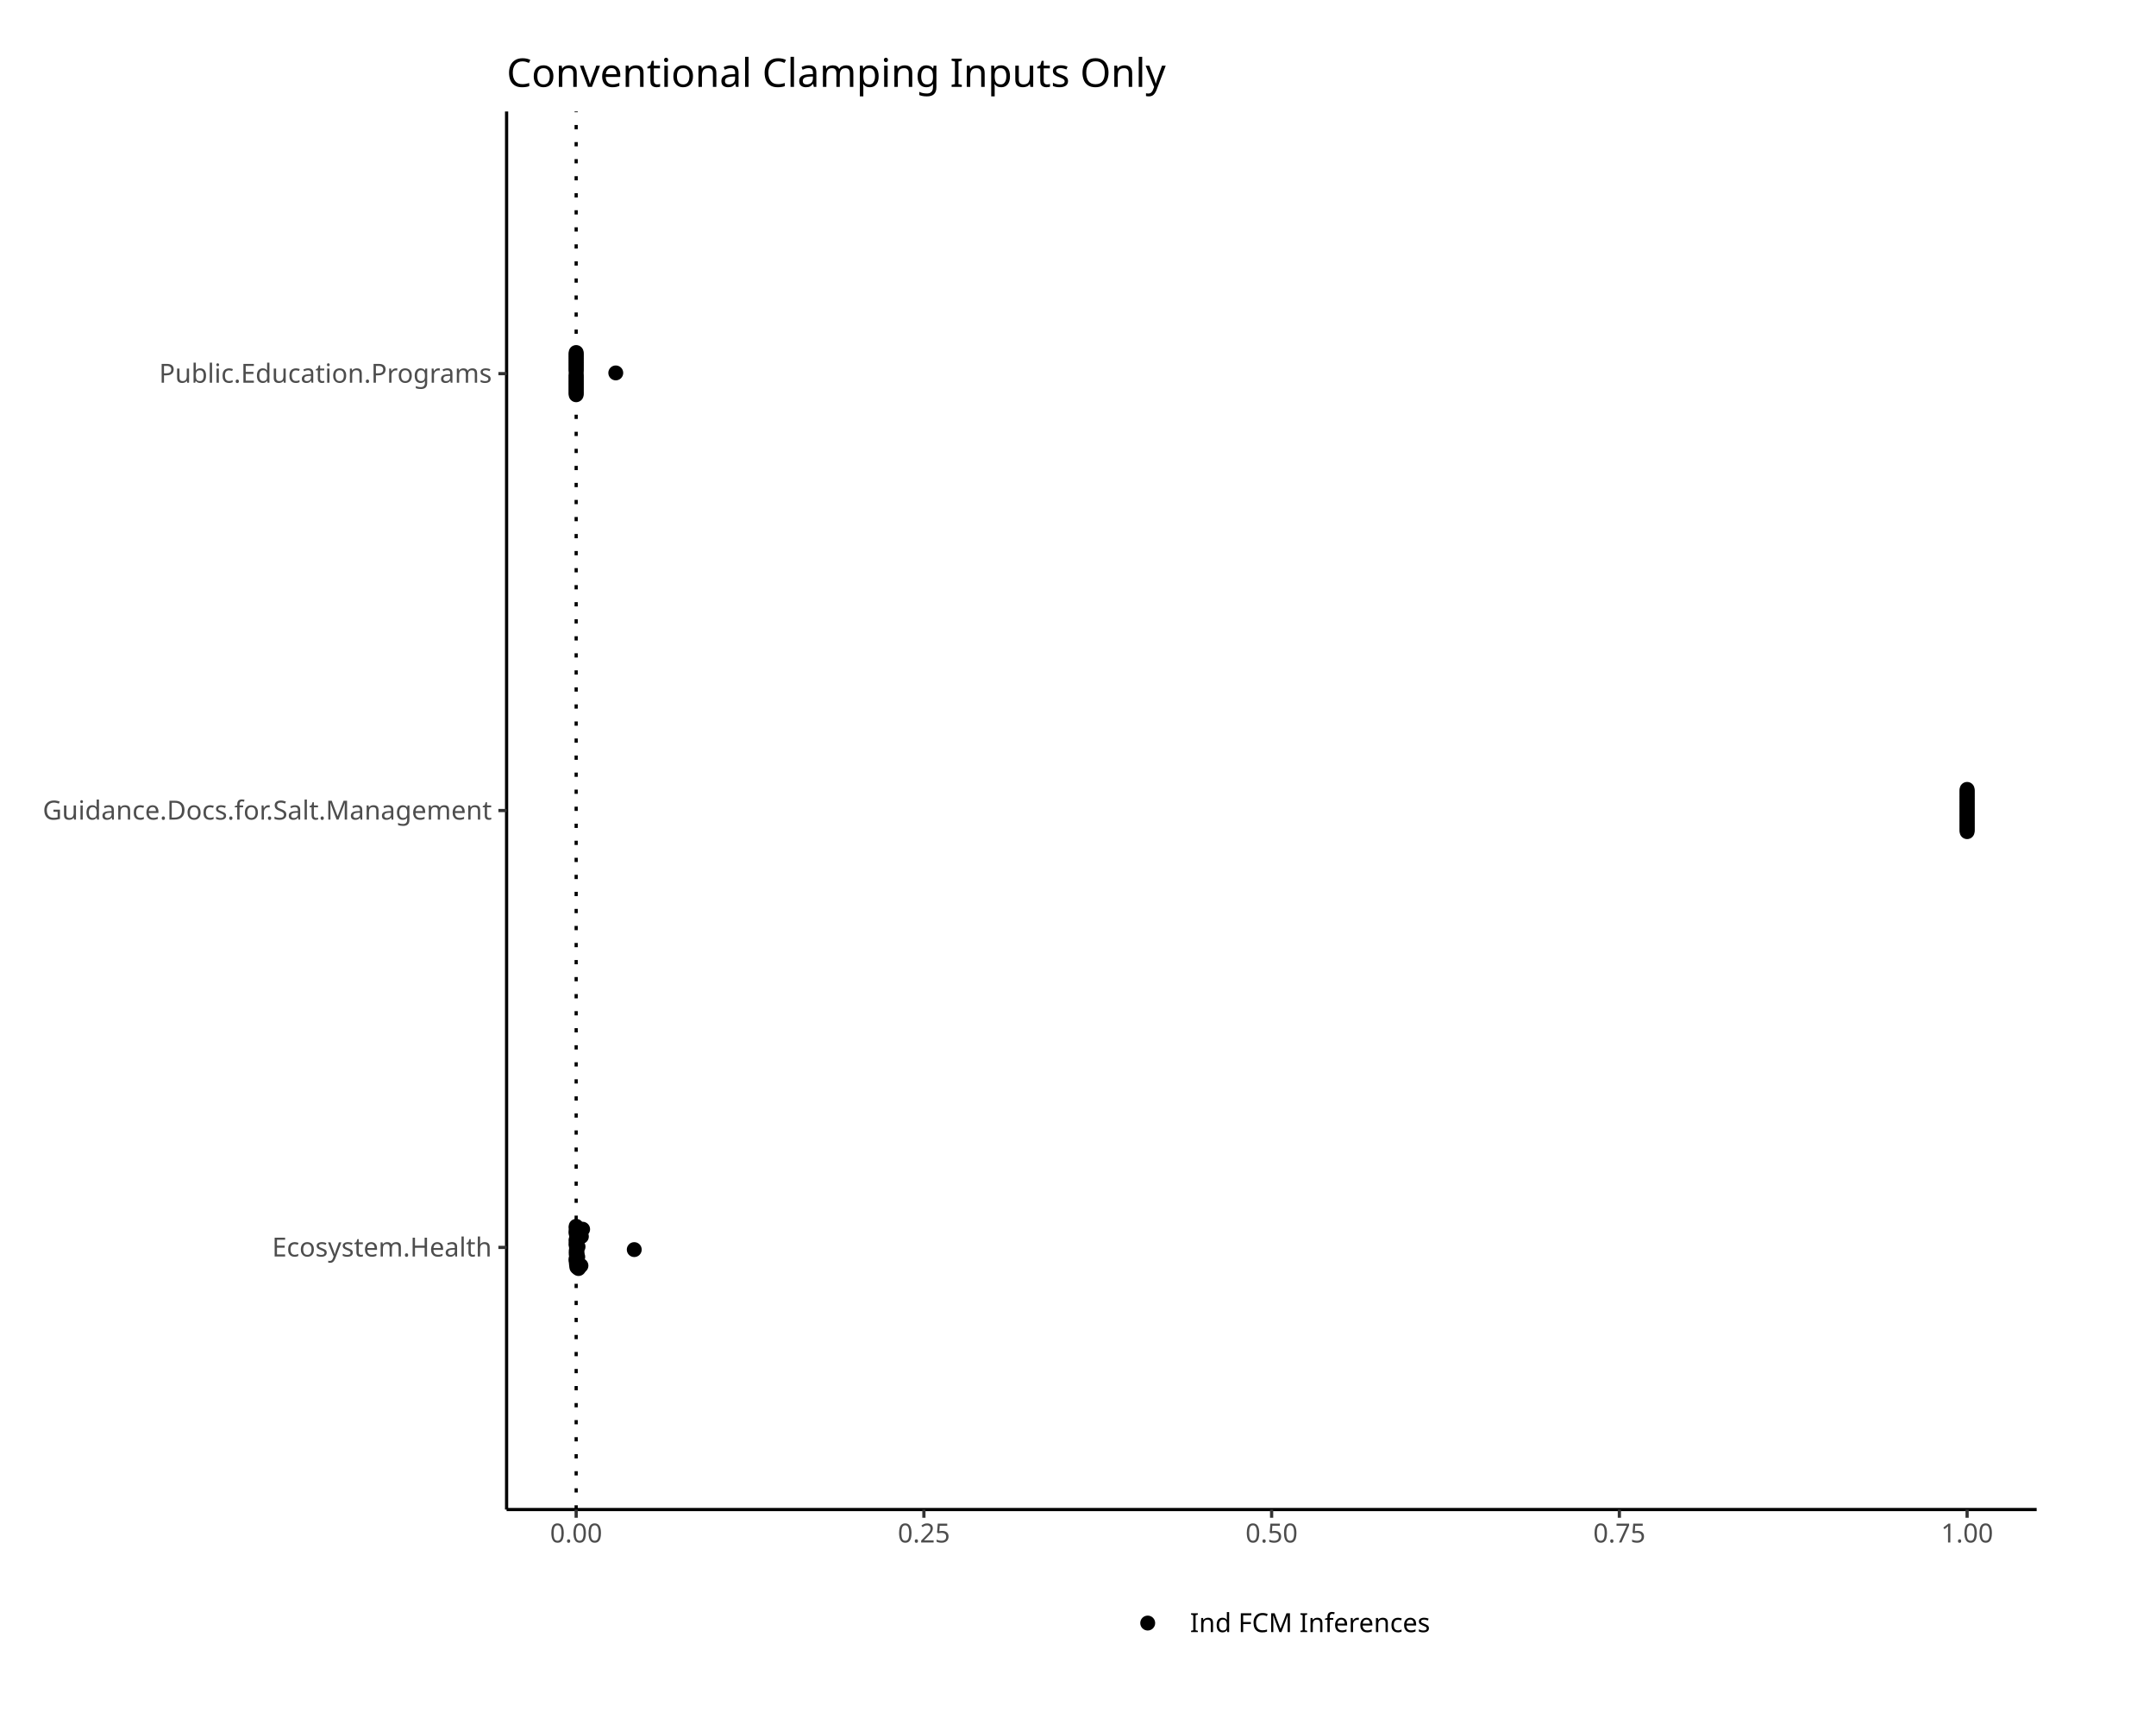
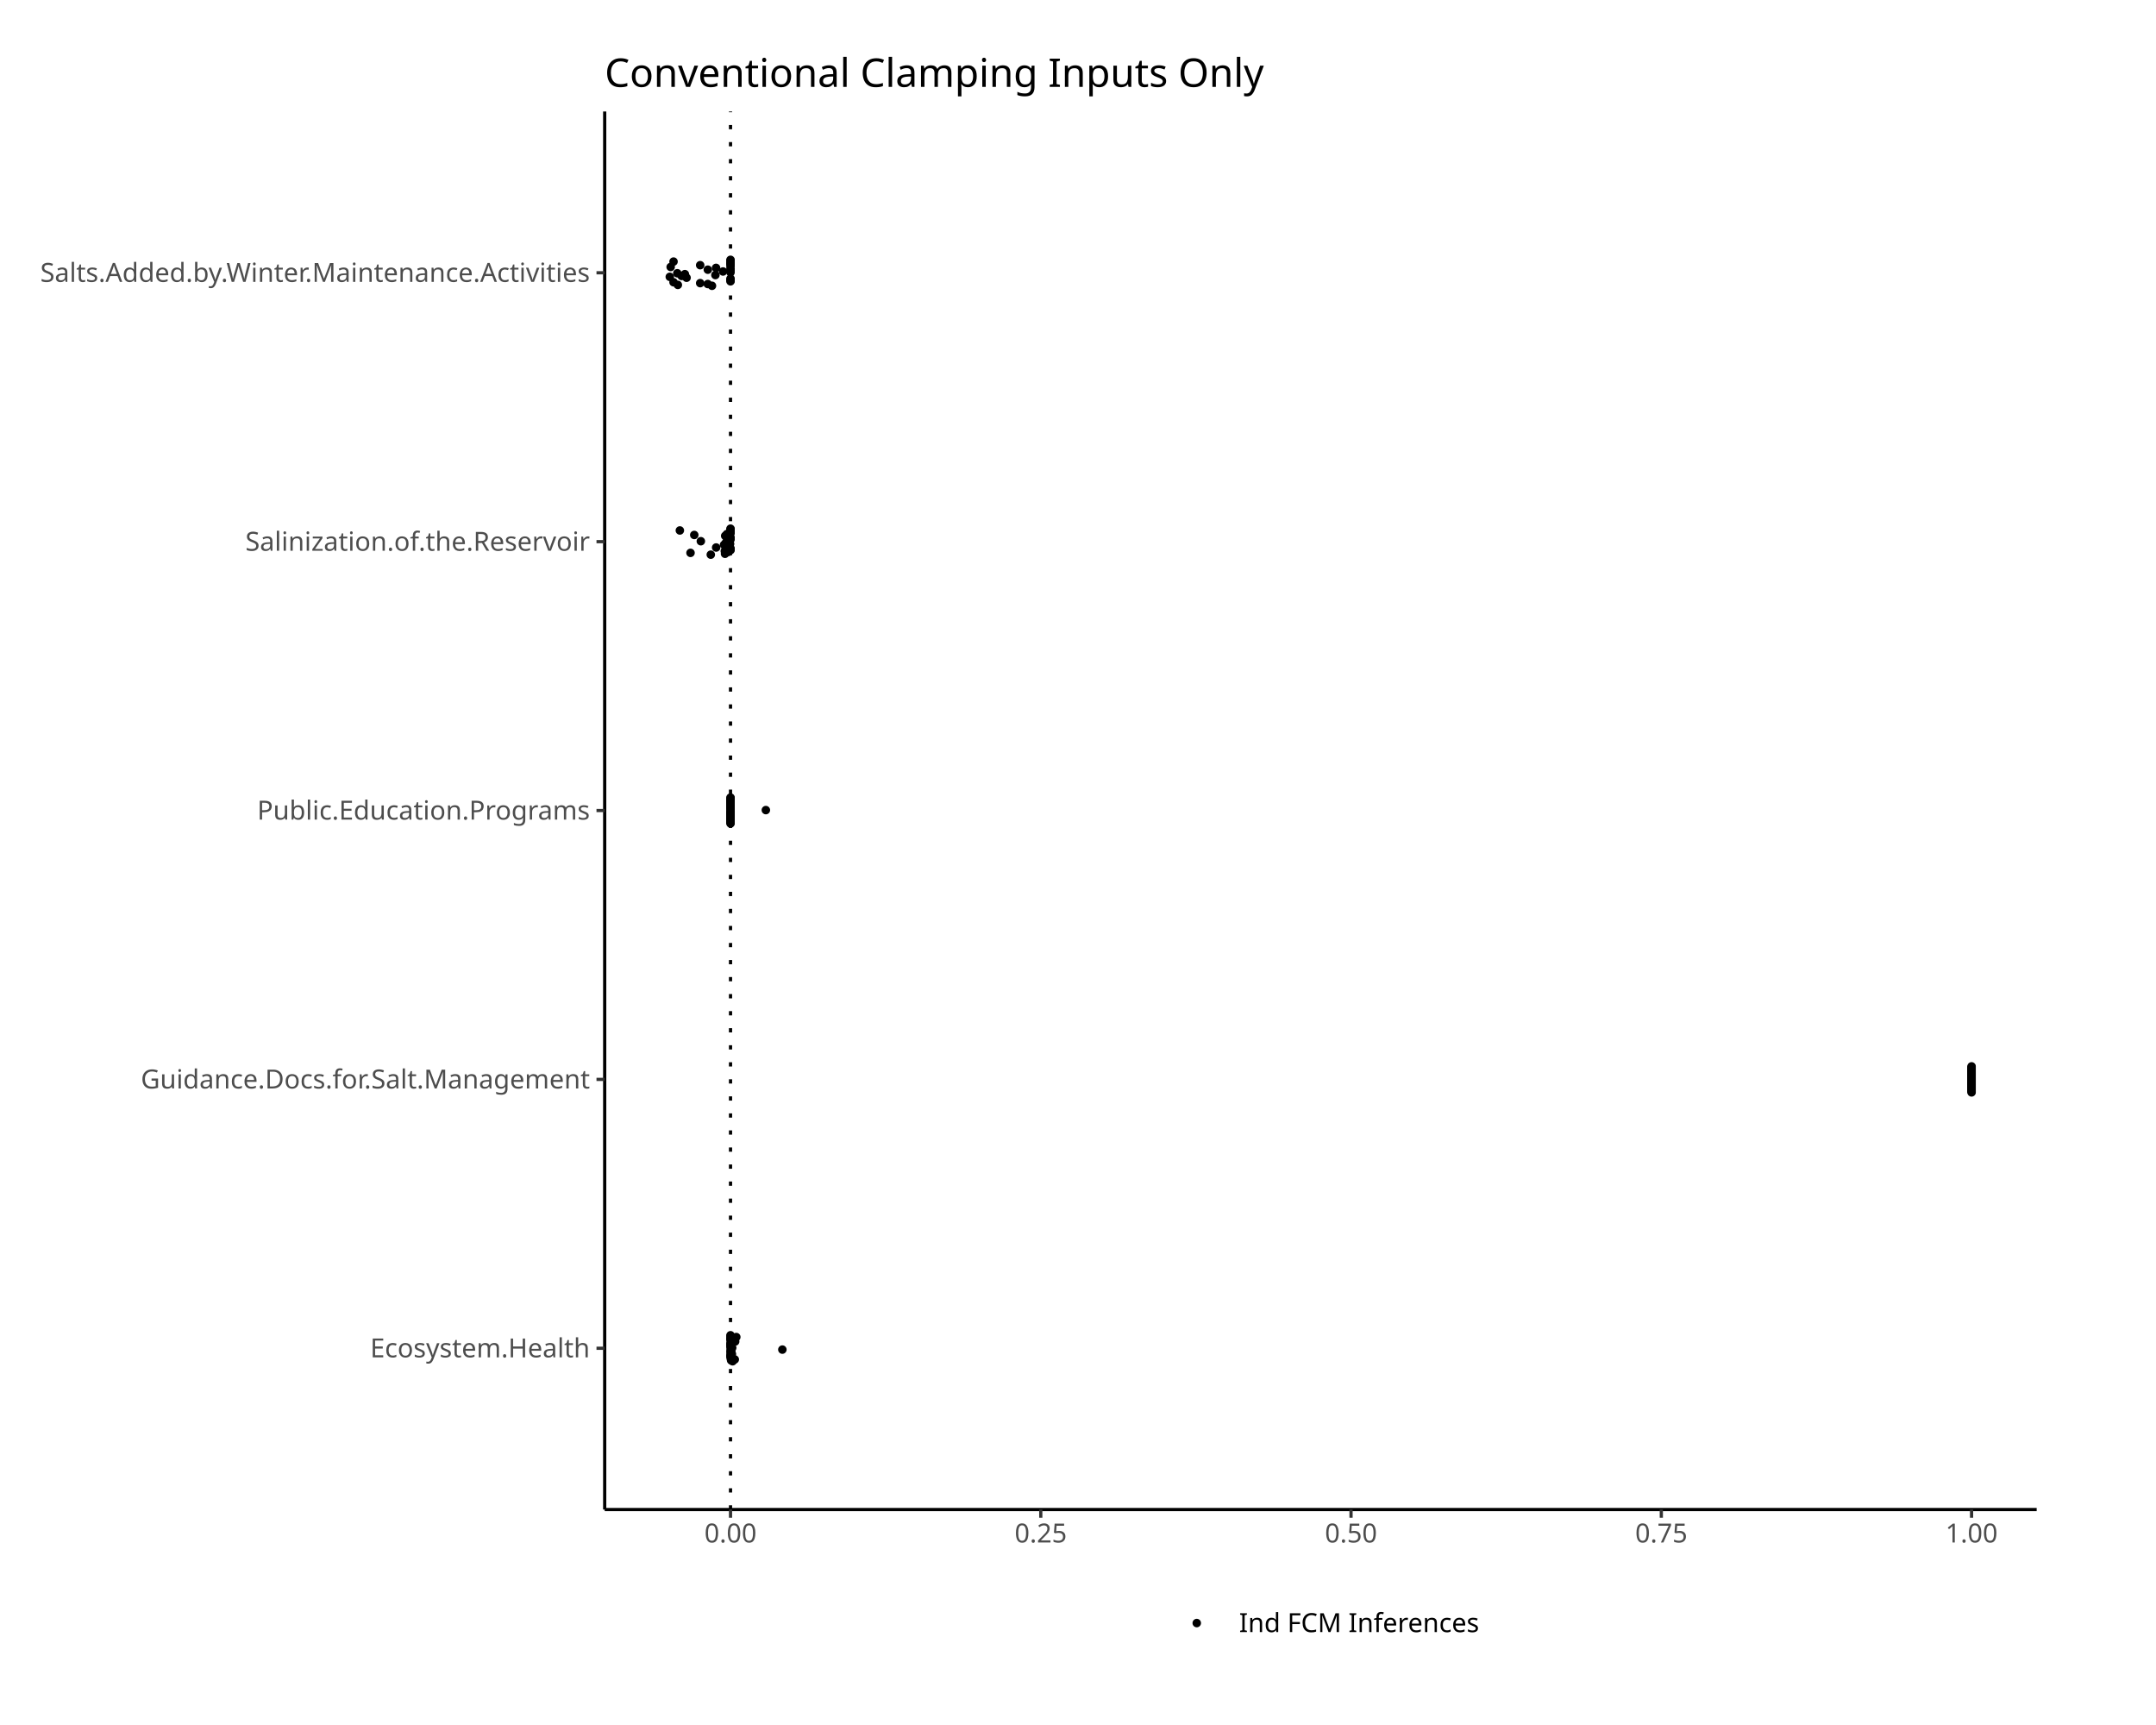
<svg xmlns="http://www.w3.org/2000/svg" class="svglite" data-engine-version="2.0" width="720.00pt" height="576.00pt" viewBox="0 0 720.00 576.00">
  <defs>
    <style type="text/css">
    .svglite line, .svglite polyline, .svglite polygon, .svglite path, .svglite rect, .svglite circle {
      fill: none;
      stroke: #000000;
      stroke-linecap: round;
      stroke-linejoin: round;
      stroke-miterlimit: 10.00;
    }
  </style>
  </defs>
  <rect width="100%" height="100%" style="stroke: none; fill: #FFFFFF;" />
  <defs>
    <clipPath id="cpMC4wMHw3MjAuMDB8MC4wMHw1NzYuMDA=">
      <rect x="0.00" y="0.00" width="720.00" height="576.00" />
    </clipPath>
  </defs>
  <g clip-path="url(#cpMC4wMHw3MjAuMDB8MC4wMHw1NzYuMDA=)">
-     <rect x="-0" y="0.00" width="720.00" height="576.00" style="stroke-width: 1.07; stroke: #FFFFFF; fill: #FFFFFF;" />
+     <rect x="0.00" y="0.00" width="720.00" height="576.00" style="stroke-width: 1.07; stroke: #FFFFFF; fill: #FFFFFF;" />
  </g>
  <defs>
-     <clipPath id="cpMTY5LjE4fDY4MC4xNXwzNy4yM3w1MDQuMDY=">
-       <rect x="169.18" y="37.23" width="510.97" height="466.83" />
+     <clipPath id="cpMjAxLjk0fDY4MC4xNXwzNy4yM3w1MDQuMDY=">
+       <rect x="201.94" y="37.23" width="478.21" height="466.83" />
    </clipPath>
  </defs>
-   <g clip-path="url(#cpMTY5LjE4fDY4MC4xNXwzNy4yM3w1MDQuMDY=)">
-     <rect x="169.18" y="37.23" width="510.97" height="466.83" style="stroke-width: 1.07; stroke: none; fill: #FFFFFF;" />
-     <line x1="192.41" y1="504.06" x2="192.41" y2="37.23" style="stroke-width: 1.07; stroke-dasharray: 1.42,4.27; stroke-linecap: butt;" />
-     <circle cx="193.20" cy="423.58" r="2.49" style="stroke-width: 0.71; stroke: none; fill: #000000;" />
-     <circle cx="192.64" cy="423.10" r="2.49" style="stroke-width: 0.71; stroke: none; fill: #000000;" />
-     <circle cx="194.01" cy="422.61" r="2.49" style="stroke-width: 0.71; stroke: none; fill: #000000;" />
-     <circle cx="192.50" cy="422.12" r="2.49" style="stroke-width: 0.71; stroke: none; fill: #000000;" />
-     <circle cx="192.63" cy="421.64" r="2.49" style="stroke-width: 0.71; stroke: none; fill: #000000;" />
-     <circle cx="192.41" cy="421.15" r="2.49" style="stroke-width: 0.71; stroke: none; fill: #000000;" />
-     <circle cx="192.41" cy="420.66" r="2.49" style="stroke-width: 0.71; stroke: none; fill: #000000;" />
-     <circle cx="192.41" cy="420.18" r="2.49" style="stroke-width: 0.71; stroke: none; fill: #000000;" />
-     <circle cx="192.94" cy="419.69" r="2.49" style="stroke-width: 0.71; stroke: none; fill: #000000;" />
-     <circle cx="192.60" cy="419.21" r="2.49" style="stroke-width: 0.71; stroke: none; fill: #000000;" />
-     <circle cx="192.42" cy="418.72" r="2.49" style="stroke-width: 0.71; stroke: none; fill: #000000;" />
-     <circle cx="192.70" cy="418.23" r="2.49" style="stroke-width: 0.71; stroke: none; fill: #000000;" />
-     <circle cx="192.42" cy="417.75" r="2.49" style="stroke-width: 0.71; stroke: none; fill: #000000;" />
-     <circle cx="211.81" cy="417.26" r="2.49" style="stroke-width: 0.71; stroke: none; fill: #000000;" />
-     <circle cx="192.52" cy="416.77" r="2.49" style="stroke-width: 0.71; stroke: none; fill: #000000;" />
-     <circle cx="193.04" cy="416.29" r="2.49" style="stroke-width: 0.71; stroke: none; fill: #000000;" />
-     <circle cx="192.41" cy="415.80" r="2.49" style="stroke-width: 0.71; stroke: none; fill: #000000;" />
-     <circle cx="192.41" cy="415.32" r="2.49" style="stroke-width: 0.71; stroke: none; fill: #000000;" />
-     <circle cx="192.50" cy="414.83" r="2.49" style="stroke-width: 0.71; stroke: none; fill: #000000;" />
-     <circle cx="192.41" cy="414.34" r="2.49" style="stroke-width: 0.71; stroke: none; fill: #000000;" />
-     <circle cx="192.42" cy="413.86" r="2.49" style="stroke-width: 0.71; stroke: none; fill: #000000;" />
-     <circle cx="192.55" cy="413.37" r="2.49" style="stroke-width: 0.71; stroke: none; fill: #000000;" />
-     <circle cx="194.15" cy="412.88" r="2.49" style="stroke-width: 0.71; stroke: none; fill: #000000;" />
-     <circle cx="192.58" cy="412.40" r="2.49" style="stroke-width: 0.71; stroke: none; fill: #000000;" />
-     <circle cx="192.41" cy="411.91" r="2.49" style="stroke-width: 0.71; stroke: none; fill: #000000;" />
-     <circle cx="192.41" cy="411.43" r="2.49" style="stroke-width: 0.71; stroke: none; fill: #000000;" />
-     <circle cx="192.41" cy="410.94" r="2.49" style="stroke-width: 0.71; stroke: none; fill: #000000;" />
-     <circle cx="194.57" cy="410.45" r="2.49" style="stroke-width: 0.71; stroke: none; fill: #000000;" />
-     <circle cx="192.41" cy="409.97" r="2.49" style="stroke-width: 0.71; stroke: none; fill: #000000;" />
-     <circle cx="192.41" cy="409.48" r="2.49" style="stroke-width: 0.71; stroke: none; fill: #000000;" />
-     <circle cx="656.92" cy="277.70" r="2.49" style="stroke-width: 0.71; stroke: none; fill: #000000;" />
-     <circle cx="656.92" cy="277.21" r="2.49" style="stroke-width: 0.71; stroke: none; fill: #000000;" />
-     <circle cx="656.92" cy="276.72" r="2.49" style="stroke-width: 0.71; stroke: none; fill: #000000;" />
-     <circle cx="656.92" cy="276.24" r="2.49" style="stroke-width: 0.71; stroke: none; fill: #000000;" />
-     <circle cx="656.92" cy="275.75" r="2.49" style="stroke-width: 0.71; stroke: none; fill: #000000;" />
-     <circle cx="656.92" cy="275.27" r="2.49" style="stroke-width: 0.71; stroke: none; fill: #000000;" />
-     <circle cx="656.92" cy="274.78" r="2.49" style="stroke-width: 0.71; stroke: none; fill: #000000;" />
-     <circle cx="656.92" cy="274.29" r="2.49" style="stroke-width: 0.71; stroke: none; fill: #000000;" />
-     <circle cx="656.92" cy="273.81" r="2.49" style="stroke-width: 0.71; stroke: none; fill: #000000;" />
-     <circle cx="656.92" cy="273.32" r="2.49" style="stroke-width: 0.71; stroke: none; fill: #000000;" />
-     <circle cx="656.92" cy="272.83" r="2.49" style="stroke-width: 0.71; stroke: none; fill: #000000;" />
-     <circle cx="656.92" cy="272.35" r="2.49" style="stroke-width: 0.71; stroke: none; fill: #000000;" />
-     <circle cx="656.92" cy="271.86" r="2.49" style="stroke-width: 0.71; stroke: none; fill: #000000;" />
-     <circle cx="656.92" cy="271.38" r="2.49" style="stroke-width: 0.71; stroke: none; fill: #000000;" />
-     <circle cx="656.92" cy="270.89" r="2.49" style="stroke-width: 0.71; stroke: none; fill: #000000;" />
-     <circle cx="656.92" cy="270.40" r="2.49" style="stroke-width: 0.71; stroke: none; fill: #000000;" />
-     <circle cx="656.92" cy="269.92" r="2.49" style="stroke-width: 0.71; stroke: none; fill: #000000;" />
-     <circle cx="656.92" cy="269.43" r="2.49" style="stroke-width: 0.71; stroke: none; fill: #000000;" />
-     <circle cx="656.92" cy="268.94" r="2.49" style="stroke-width: 0.71; stroke: none; fill: #000000;" />
-     <circle cx="656.92" cy="268.46" r="2.49" style="stroke-width: 0.71; stroke: none; fill: #000000;" />
-     <circle cx="656.92" cy="267.97" r="2.49" style="stroke-width: 0.71; stroke: none; fill: #000000;" />
-     <circle cx="656.92" cy="267.48" r="2.49" style="stroke-width: 0.71; stroke: none; fill: #000000;" />
-     <circle cx="656.92" cy="267.00" r="2.49" style="stroke-width: 0.71; stroke: none; fill: #000000;" />
-     <circle cx="656.92" cy="266.51" r="2.49" style="stroke-width: 0.71; stroke: none; fill: #000000;" />
-     <circle cx="656.92" cy="266.03" r="2.49" style="stroke-width: 0.71; stroke: none; fill: #000000;" />
-     <circle cx="656.92" cy="265.54" r="2.49" style="stroke-width: 0.71; stroke: none; fill: #000000;" />
-     <circle cx="656.92" cy="265.05" r="2.49" style="stroke-width: 0.71; stroke: none; fill: #000000;" />
-     <circle cx="656.92" cy="264.57" r="2.49" style="stroke-width: 0.71; stroke: none; fill: #000000;" />
-     <circle cx="656.92" cy="264.08" r="2.49" style="stroke-width: 0.71; stroke: none; fill: #000000;" />
-     <circle cx="656.92" cy="263.59" r="2.49" style="stroke-width: 0.71; stroke: none; fill: #000000;" />
-     <circle cx="192.41" cy="131.81" r="2.49" style="stroke-width: 0.71; stroke: none; fill: #000000;" />
-     <circle cx="192.41" cy="131.33" r="2.49" style="stroke-width: 0.71; stroke: none; fill: #000000;" />
-     <circle cx="192.41" cy="130.84" r="2.49" style="stroke-width: 0.71; stroke: none; fill: #000000;" />
-     <circle cx="192.41" cy="130.35" r="2.49" style="stroke-width: 0.71; stroke: none; fill: #000000;" />
-     <circle cx="192.41" cy="129.87" r="2.49" style="stroke-width: 0.71; stroke: none; fill: #000000;" />
-     <circle cx="192.41" cy="129.38" r="2.49" style="stroke-width: 0.71; stroke: none; fill: #000000;" />
-     <circle cx="192.41" cy="128.89" r="2.49" style="stroke-width: 0.71; stroke: none; fill: #000000;" />
-     <circle cx="192.41" cy="128.41" r="2.49" style="stroke-width: 0.71; stroke: none; fill: #000000;" />
-     <circle cx="192.41" cy="127.92" r="2.49" style="stroke-width: 0.71; stroke: none; fill: #000000;" />
-     <circle cx="192.41" cy="127.44" r="2.49" style="stroke-width: 0.71; stroke: none; fill: #000000;" />
-     <circle cx="192.41" cy="126.95" r="2.49" style="stroke-width: 0.71; stroke: none; fill: #000000;" />
-     <circle cx="192.41" cy="126.46" r="2.49" style="stroke-width: 0.71; stroke: none; fill: #000000;" />
-     <circle cx="192.41" cy="125.98" r="2.49" style="stroke-width: 0.71; stroke: none; fill: #000000;" />
-     <circle cx="192.41" cy="125.49" r="2.49" style="stroke-width: 0.71; stroke: none; fill: #000000;" />
-     <circle cx="192.41" cy="125.00" r="2.49" style="stroke-width: 0.71; stroke: none; fill: #000000;" />
-     <circle cx="205.64" cy="124.52" r="2.49" style="stroke-width: 0.71; stroke: none; fill: #000000;" />
-     <circle cx="192.41" cy="124.03" r="2.49" style="stroke-width: 0.71; stroke: none; fill: #000000;" />
-     <circle cx="192.41" cy="123.54" r="2.49" style="stroke-width: 0.71; stroke: none; fill: #000000;" />
-     <circle cx="192.41" cy="123.06" r="2.49" style="stroke-width: 0.71; stroke: none; fill: #000000;" />
-     <circle cx="192.41" cy="122.57" r="2.49" style="stroke-width: 0.71; stroke: none; fill: #000000;" />
-     <circle cx="192.41" cy="122.09" r="2.49" style="stroke-width: 0.71; stroke: none; fill: #000000;" />
-     <circle cx="192.41" cy="121.60" r="2.49" style="stroke-width: 0.71; stroke: none; fill: #000000;" />
-     <circle cx="192.41" cy="121.11" r="2.49" style="stroke-width: 0.71; stroke: none; fill: #000000;" />
-     <circle cx="192.41" cy="120.63" r="2.49" style="stroke-width: 0.71; stroke: none; fill: #000000;" />
-     <circle cx="192.41" cy="120.14" r="2.49" style="stroke-width: 0.71; stroke: none; fill: #000000;" />
-     <circle cx="192.41" cy="119.65" r="2.49" style="stroke-width: 0.71; stroke: none; fill: #000000;" />
-     <circle cx="192.41" cy="119.17" r="2.49" style="stroke-width: 0.71; stroke: none; fill: #000000;" />
-     <circle cx="192.41" cy="118.68" r="2.49" style="stroke-width: 0.71; stroke: none; fill: #000000;" />
-     <circle cx="192.41" cy="118.20" r="2.49" style="stroke-width: 0.71; stroke: none; fill: #000000;" />
-     <circle cx="192.41" cy="117.71" r="2.49" style="stroke-width: 0.71; stroke: none; fill: #000000;" />
+   <g clip-path="url(#cpMjAxLjk0fDY4MC4xNXwzNy4yM3w1MDQuMDY=)">
+     <rect x="201.94" y="37.23" width="478.21" height="466.83" style="stroke-width: 1.07; stroke: none; fill: #FFFFFF;" />
+     <line x1="243.96" y1="504.06" x2="243.96" y2="37.23" style="stroke-width: 1.07; stroke-dasharray: 1.42,4.27; stroke-linecap: butt;" />
+     <circle cx="244.66" cy="454.54" r="1.42" style="stroke-width: 0.71; stroke: none; fill: #000000;" />
+     <circle cx="244.16" cy="454.24" r="1.42" style="stroke-width: 0.71; stroke: none; fill: #000000;" />
+     <circle cx="245.38" cy="453.94" r="1.42" style="stroke-width: 0.71; stroke: none; fill: #000000;" />
+     <circle cx="244.04" cy="453.64" r="1.42" style="stroke-width: 0.71; stroke: none; fill: #000000;" />
+     <circle cx="244.16" cy="453.34" r="1.42" style="stroke-width: 0.71; stroke: none; fill: #000000;" />
+     <circle cx="243.96" cy="453.04" r="1.42" style="stroke-width: 0.71; stroke: none; fill: #000000;" />
+     <circle cx="243.96" cy="452.74" r="1.42" style="stroke-width: 0.71; stroke: none; fill: #000000;" />
+     <circle cx="243.96" cy="452.44" r="1.42" style="stroke-width: 0.71; stroke: none; fill: #000000;" />
+     <circle cx="244.43" cy="452.14" r="1.42" style="stroke-width: 0.71; stroke: none; fill: #000000;" />
+     <circle cx="244.13" cy="451.84" r="1.42" style="stroke-width: 0.71; stroke: none; fill: #000000;" />
+     <circle cx="243.96" cy="451.54" r="1.42" style="stroke-width: 0.71; stroke: none; fill: #000000;" />
+     <circle cx="244.22" cy="451.24" r="1.42" style="stroke-width: 0.71; stroke: none; fill: #000000;" />
+     <circle cx="243.97" cy="450.95" r="1.42" style="stroke-width: 0.71; stroke: none; fill: #000000;" />
+     <circle cx="261.27" cy="450.65" r="1.42" style="stroke-width: 0.71; stroke: none; fill: #000000;" />
+     <circle cx="244.06" cy="450.35" r="1.42" style="stroke-width: 0.71; stroke: none; fill: #000000;" />
+     <circle cx="244.52" cy="450.05" r="1.42" style="stroke-width: 0.71; stroke: none; fill: #000000;" />
+     <circle cx="243.96" cy="449.75" r="1.42" style="stroke-width: 0.71; stroke: none; fill: #000000;" />
+     <circle cx="243.96" cy="449.45" r="1.42" style="stroke-width: 0.71; stroke: none; fill: #000000;" />
+     <circle cx="244.04" cy="449.15" r="1.42" style="stroke-width: 0.71; stroke: none; fill: #000000;" />
+     <circle cx="243.96" cy="448.85" r="1.42" style="stroke-width: 0.71; stroke: none; fill: #000000;" />
+     <circle cx="243.97" cy="448.55" r="1.42" style="stroke-width: 0.71; stroke: none; fill: #000000;" />
+     <circle cx="244.08" cy="448.25" r="1.42" style="stroke-width: 0.71; stroke: none; fill: #000000;" />
+     <circle cx="245.51" cy="447.95" r="1.42" style="stroke-width: 0.71; stroke: none; fill: #000000;" />
+     <circle cx="244.11" cy="447.65" r="1.42" style="stroke-width: 0.71; stroke: none; fill: #000000;" />
+     <circle cx="243.96" cy="447.35" r="1.42" style="stroke-width: 0.71; stroke: none; fill: #000000;" />
+     <circle cx="243.96" cy="447.05" r="1.42" style="stroke-width: 0.71; stroke: none; fill: #000000;" />
+     <circle cx="243.96" cy="446.76" r="1.42" style="stroke-width: 0.71; stroke: none; fill: #000000;" />
+     <circle cx="245.89" cy="446.46" r="1.42" style="stroke-width: 0.71; stroke: none; fill: #000000;" />
+     <circle cx="243.96" cy="446.16" r="1.42" style="stroke-width: 0.71; stroke: none; fill: #000000;" />
+     <circle cx="243.96" cy="445.86" r="1.42" style="stroke-width: 0.71; stroke: none; fill: #000000;" />
+     <circle cx="658.41" cy="364.76" r="1.42" style="stroke-width: 0.71; stroke: none; fill: #000000;" />
+     <circle cx="658.41" cy="364.46" r="1.42" style="stroke-width: 0.71; stroke: none; fill: #000000;" />
+     <circle cx="658.41" cy="364.16" r="1.42" style="stroke-width: 0.71; stroke: none; fill: #000000;" />
+     <circle cx="658.41" cy="363.86" r="1.42" style="stroke-width: 0.71; stroke: none; fill: #000000;" />
+     <circle cx="658.41" cy="363.56" r="1.42" style="stroke-width: 0.71; stroke: none; fill: #000000;" />
+     <circle cx="658.41" cy="363.26" r="1.42" style="stroke-width: 0.71; stroke: none; fill: #000000;" />
+     <circle cx="658.41" cy="362.97" r="1.42" style="stroke-width: 0.71; stroke: none; fill: #000000;" />
+     <circle cx="658.41" cy="362.67" r="1.42" style="stroke-width: 0.71; stroke: none; fill: #000000;" />
+     <circle cx="658.41" cy="362.37" r="1.42" style="stroke-width: 0.71; stroke: none; fill: #000000;" />
+     <circle cx="658.41" cy="362.07" r="1.42" style="stroke-width: 0.71; stroke: none; fill: #000000;" />
+     <circle cx="658.41" cy="361.77" r="1.42" style="stroke-width: 0.71; stroke: none; fill: #000000;" />
+     <circle cx="658.41" cy="361.47" r="1.42" style="stroke-width: 0.71; stroke: none; fill: #000000;" />
+     <circle cx="658.41" cy="361.17" r="1.42" style="stroke-width: 0.71; stroke: none; fill: #000000;" />
+     <circle cx="658.41" cy="360.87" r="1.42" style="stroke-width: 0.71; stroke: none; fill: #000000;" />
+     <circle cx="658.41" cy="360.57" r="1.42" style="stroke-width: 0.71; stroke: none; fill: #000000;" />
+     <circle cx="658.41" cy="360.27" r="1.42" style="stroke-width: 0.71; stroke: none; fill: #000000;" />
+     <circle cx="658.41" cy="359.97" r="1.42" style="stroke-width: 0.71; stroke: none; fill: #000000;" />
+     <circle cx="658.41" cy="359.67" r="1.42" style="stroke-width: 0.71; stroke: none; fill: #000000;" />
+     <circle cx="658.41" cy="359.37" r="1.42" style="stroke-width: 0.71; stroke: none; fill: #000000;" />
+     <circle cx="658.41" cy="359.07" r="1.42" style="stroke-width: 0.71; stroke: none; fill: #000000;" />
+     <circle cx="658.41" cy="358.78" r="1.42" style="stroke-width: 0.71; stroke: none; fill: #000000;" />
+     <circle cx="658.41" cy="358.48" r="1.42" style="stroke-width: 0.71; stroke: none; fill: #000000;" />
+     <circle cx="658.41" cy="358.18" r="1.42" style="stroke-width: 0.71; stroke: none; fill: #000000;" />
+     <circle cx="658.41" cy="357.88" r="1.42" style="stroke-width: 0.71; stroke: none; fill: #000000;" />
+     <circle cx="658.41" cy="357.58" r="1.42" style="stroke-width: 0.71; stroke: none; fill: #000000;" />
+     <circle cx="658.41" cy="357.28" r="1.42" style="stroke-width: 0.71; stroke: none; fill: #000000;" />
+     <circle cx="658.41" cy="356.98" r="1.42" style="stroke-width: 0.71; stroke: none; fill: #000000;" />
+     <circle cx="658.41" cy="356.68" r="1.42" style="stroke-width: 0.71; stroke: none; fill: #000000;" />
+     <circle cx="658.41" cy="356.38" r="1.42" style="stroke-width: 0.71; stroke: none; fill: #000000;" />
+     <circle cx="658.41" cy="356.08" r="1.42" style="stroke-width: 0.71; stroke: none; fill: #000000;" />
+     <circle cx="243.96" cy="274.98" r="1.42" style="stroke-width: 0.71; stroke: none; fill: #000000;" />
+     <circle cx="243.96" cy="274.69" r="1.42" style="stroke-width: 0.71; stroke: none; fill: #000000;" />
+     <circle cx="243.96" cy="274.39" r="1.42" style="stroke-width: 0.71; stroke: none; fill: #000000;" />
+     <circle cx="243.96" cy="274.09" r="1.42" style="stroke-width: 0.71; stroke: none; fill: #000000;" />
+     <circle cx="243.96" cy="273.79" r="1.42" style="stroke-width: 0.71; stroke: none; fill: #000000;" />
+     <circle cx="243.96" cy="273.49" r="1.42" style="stroke-width: 0.71; stroke: none; fill: #000000;" />
+     <circle cx="243.96" cy="273.19" r="1.42" style="stroke-width: 0.71; stroke: none; fill: #000000;" />
+     <circle cx="243.96" cy="272.89" r="1.42" style="stroke-width: 0.71; stroke: none; fill: #000000;" />
+     <circle cx="243.96" cy="272.59" r="1.42" style="stroke-width: 0.71; stroke: none; fill: #000000;" />
+     <circle cx="243.96" cy="272.29" r="1.42" style="stroke-width: 0.71; stroke: none; fill: #000000;" />
+     <circle cx="243.96" cy="271.99" r="1.42" style="stroke-width: 0.71; stroke: none; fill: #000000;" />
+     <circle cx="243.96" cy="271.69" r="1.42" style="stroke-width: 0.71; stroke: none; fill: #000000;" />
+     <circle cx="243.96" cy="271.39" r="1.42" style="stroke-width: 0.71; stroke: none; fill: #000000;" />
+     <circle cx="243.96" cy="271.09" r="1.42" style="stroke-width: 0.71; stroke: none; fill: #000000;" />
+     <circle cx="243.96" cy="270.80" r="1.42" style="stroke-width: 0.71; stroke: none; fill: #000000;" />
+     <circle cx="255.76" cy="270.50" r="1.42" style="stroke-width: 0.71; stroke: none; fill: #000000;" />
+     <circle cx="243.96" cy="270.20" r="1.42" style="stroke-width: 0.71; stroke: none; fill: #000000;" />
+     <circle cx="243.96" cy="269.90" r="1.42" style="stroke-width: 0.71; stroke: none; fill: #000000;" />
+     <circle cx="243.96" cy="269.60" r="1.42" style="stroke-width: 0.71; stroke: none; fill: #000000;" />
+     <circle cx="243.96" cy="269.30" r="1.42" style="stroke-width: 0.71; stroke: none; fill: #000000;" />
+     <circle cx="243.96" cy="269.00" r="1.42" style="stroke-width: 0.71; stroke: none; fill: #000000;" />
+     <circle cx="243.96" cy="268.70" r="1.42" style="stroke-width: 0.71; stroke: none; fill: #000000;" />
+     <circle cx="243.96" cy="268.40" r="1.42" style="stroke-width: 0.71; stroke: none; fill: #000000;" />
+     <circle cx="243.96" cy="268.10" r="1.42" style="stroke-width: 0.71; stroke: none; fill: #000000;" />
+     <circle cx="243.96" cy="267.80" r="1.42" style="stroke-width: 0.71; stroke: none; fill: #000000;" />
+     <circle cx="243.96" cy="267.50" r="1.42" style="stroke-width: 0.71; stroke: none; fill: #000000;" />
+     <circle cx="243.96" cy="267.20" r="1.42" style="stroke-width: 0.71; stroke: none; fill: #000000;" />
+     <circle cx="243.96" cy="266.91" r="1.42" style="stroke-width: 0.71; stroke: none; fill: #000000;" />
+     <circle cx="243.96" cy="266.61" r="1.42" style="stroke-width: 0.71; stroke: none; fill: #000000;" />
+     <circle cx="243.96" cy="266.31" r="1.42" style="stroke-width: 0.71; stroke: none; fill: #000000;" />
+     <circle cx="237.37" cy="185.21" r="1.42" style="stroke-width: 0.71; stroke: none; fill: #000000;" />
+     <circle cx="242.13" cy="184.91" r="1.42" style="stroke-width: 0.71; stroke: none; fill: #000000;" />
+     <circle cx="230.60" cy="184.61" r="1.42" style="stroke-width: 0.71; stroke: none; fill: #000000;" />
+     <circle cx="243.21" cy="184.31" r="1.42" style="stroke-width: 0.71; stroke: none; fill: #000000;" />
+     <circle cx="242.05" cy="184.01" r="1.42" style="stroke-width: 0.71; stroke: none; fill: #000000;" />
+     <circle cx="243.96" cy="183.71" r="1.42" style="stroke-width: 0.71; stroke: none; fill: #000000;" />
+     <circle cx="243.96" cy="183.41" r="1.42" style="stroke-width: 0.71; stroke: none; fill: #000000;" />
+     <circle cx="243.96" cy="183.11" r="1.42" style="stroke-width: 0.71; stroke: none; fill: #000000;" />
+     <circle cx="239.16" cy="182.82" r="1.42" style="stroke-width: 0.71; stroke: none; fill: #000000;" />
+     <circle cx="242.58" cy="182.52" r="1.42" style="stroke-width: 0.71; stroke: none; fill: #000000;" />
+     <circle cx="243.67" cy="182.22" r="1.42" style="stroke-width: 0.71; stroke: none; fill: #000000;" />
+     <circle cx="241.80" cy="181.92" r="1.42" style="stroke-width: 0.71; stroke: none; fill: #000000;" />
+     <circle cx="243.81" cy="181.62" r="1.42" style="stroke-width: 0.71; stroke: none; fill: #000000;" />
+     <circle cx="242.43" cy="181.32" r="1.42" style="stroke-width: 0.71; stroke: none; fill: #000000;" />
+     <circle cx="242.54" cy="181.02" r="1.42" style="stroke-width: 0.71; stroke: none; fill: #000000;" />
+     <circle cx="234.05" cy="180.72" r="1.42" style="stroke-width: 0.71; stroke: none; fill: #000000;" />
+     <circle cx="243.71" cy="180.42" r="1.42" style="stroke-width: 0.71; stroke: none; fill: #000000;" />
+     <circle cx="243.96" cy="180.12" r="1.42" style="stroke-width: 0.71; stroke: none; fill: #000000;" />
+     <circle cx="243.20" cy="179.82" r="1.42" style="stroke-width: 0.71; stroke: none; fill: #000000;" />
+     <circle cx="243.96" cy="179.52" r="1.42" style="stroke-width: 0.71; stroke: none; fill: #000000;" />
+     <circle cx="243.79" cy="179.22" r="1.42" style="stroke-width: 0.71; stroke: none; fill: #000000;" />
+     <circle cx="242.18" cy="178.93" r="1.42" style="stroke-width: 0.71; stroke: none; fill: #000000;" />
+     <circle cx="231.85" cy="178.63" r="1.42" style="stroke-width: 0.71; stroke: none; fill: #000000;" />
+     <circle cx="242.76" cy="178.33" r="1.42" style="stroke-width: 0.71; stroke: none; fill: #000000;" />
+     <circle cx="243.96" cy="178.03" r="1.42" style="stroke-width: 0.71; stroke: none; fill: #000000;" />
+     <circle cx="243.96" cy="177.73" r="1.42" style="stroke-width: 0.71; stroke: none; fill: #000000;" />
+     <circle cx="243.96" cy="177.43" r="1.42" style="stroke-width: 0.71; stroke: none; fill: #000000;" />
+     <circle cx="227.04" cy="177.13" r="1.42" style="stroke-width: 0.71; stroke: none; fill: #000000;" />
+     <circle cx="243.96" cy="176.83" r="1.42" style="stroke-width: 0.71; stroke: none; fill: #000000;" />
+     <circle cx="243.96" cy="176.53" r="1.42" style="stroke-width: 0.71; stroke: none; fill: #000000;" />
+     <circle cx="237.77" cy="95.43" r="1.42" style="stroke-width: 0.71; stroke: none; fill: #000000;" />
+     <circle cx="226.37" cy="95.13" r="1.42" style="stroke-width: 0.71; stroke: none; fill: #000000;" />
+     <circle cx="236.36" cy="94.84" r="1.42" style="stroke-width: 0.71; stroke: none; fill: #000000;" />
+     <circle cx="233.83" cy="94.54" r="1.42" style="stroke-width: 0.71; stroke: none; fill: #000000;" />
+     <circle cx="224.93" cy="94.24" r="1.42" style="stroke-width: 0.71; stroke: none; fill: #000000;" />
+     <circle cx="243.96" cy="93.94" r="1.42" style="stroke-width: 0.71; stroke: none; fill: #000000;" />
+     <circle cx="243.96" cy="93.64" r="1.42" style="stroke-width: 0.71; stroke: none; fill: #000000;" />
+     <circle cx="243.96" cy="93.34" r="1.42" style="stroke-width: 0.71; stroke: none; fill: #000000;" />
+     <circle cx="243.96" cy="93.04" r="1.42" style="stroke-width: 0.71; stroke: none; fill: #000000;" />
+     <circle cx="229.28" cy="92.74" r="1.42" style="stroke-width: 0.71; stroke: none; fill: #000000;" />
+     <circle cx="223.68" cy="92.44" r="1.42" style="stroke-width: 0.71; stroke: none; fill: #000000;" />
+     <circle cx="227.63" cy="92.14" r="1.42" style="stroke-width: 0.71; stroke: none; fill: #000000;" />
+     <circle cx="238.91" cy="91.84" r="1.42" style="stroke-width: 0.71; stroke: none; fill: #000000;" />
+     <circle cx="228.72" cy="91.54" r="1.42" style="stroke-width: 0.71; stroke: none; fill: #000000;" />
+     <circle cx="226.19" cy="91.24" r="1.42" style="stroke-width: 0.71; stroke: none; fill: #000000;" />
+     <circle cx="243.96" cy="90.95" r="1.42" style="stroke-width: 0.71; stroke: none; fill: #000000;" />
+     <circle cx="241.46" cy="90.65" r="1.42" style="stroke-width: 0.71; stroke: none; fill: #000000;" />
+     <circle cx="243.96" cy="90.35" r="1.42" style="stroke-width: 0.71; stroke: none; fill: #000000;" />
+     <circle cx="236.38" cy="90.05" r="1.42" style="stroke-width: 0.71; stroke: none; fill: #000000;" />
+     <circle cx="243.96" cy="89.75" r="1.42" style="stroke-width: 0.71; stroke: none; fill: #000000;" />
+     <circle cx="239.13" cy="89.45" r="1.42" style="stroke-width: 0.71; stroke: none; fill: #000000;" />
+     <circle cx="223.97" cy="89.15" r="1.42" style="stroke-width: 0.71; stroke: none; fill: #000000;" />
+     <circle cx="243.96" cy="88.85" r="1.42" style="stroke-width: 0.71; stroke: none; fill: #000000;" />
+     <circle cx="233.83" cy="88.55" r="1.42" style="stroke-width: 0.71; stroke: none; fill: #000000;" />
+     <circle cx="243.96" cy="88.25" r="1.42" style="stroke-width: 0.71; stroke: none; fill: #000000;" />
+     <circle cx="243.96" cy="87.95" r="1.42" style="stroke-width: 0.71; stroke: none; fill: #000000;" />
+     <circle cx="243.96" cy="87.65" r="1.42" style="stroke-width: 0.71; stroke: none; fill: #000000;" />
+     <circle cx="224.93" cy="87.35" r="1.42" style="stroke-width: 0.71; stroke: none; fill: #000000;" />
+     <circle cx="243.96" cy="87.05" r="1.42" style="stroke-width: 0.71; stroke: none; fill: #000000;" />
+     <circle cx="243.96" cy="86.76" r="1.42" style="stroke-width: 0.71; stroke: none; fill: #000000;" />
  </g>
  <g clip-path="url(#cpMC4wMHw3MjAuMDB8MC4wMHw1NzYuMDA=)">
-     <polyline points="169.18,504.06 169.18,37.23 " style="stroke-width: 1.07; stroke-linecap: butt;" />
-     <text x="164.25" y="419.56" text-anchor="end" style="font-size: 8.80px; fill: #4D4D4D; font-family: sans;" textLength="70.94px" lengthAdjust="spacingAndGlyphs">Ecosystem.Health</text>
-     <text x="164.25" y="273.67" text-anchor="end" style="font-size: 8.80px; fill: #4D4D4D; font-family: sans;" textLength="144.32px" lengthAdjust="spacingAndGlyphs">Guidance.Docs.for.Salt.Management</text>
-     <text x="164.25" y="127.79" text-anchor="end" style="font-size: 8.80px; fill: #4D4D4D; font-family: sans;" textLength="106.16px" lengthAdjust="spacingAndGlyphs">Public.Education.Programs</text>
-     <polyline points="166.44,416.53 169.18,416.53 " style="stroke-width: 1.07; stroke: #333333; stroke-linecap: butt;" />
-     <polyline points="166.44,270.65 169.18,270.65 " style="stroke-width: 1.07; stroke: #333333; stroke-linecap: butt;" />
-     <polyline points="166.44,124.76 169.18,124.76 " style="stroke-width: 1.07; stroke: #333333; stroke-linecap: butt;" />
-     <polyline points="169.18,504.06 680.15,504.06 " style="stroke-width: 1.07; stroke-linecap: butt;" />
-     <polyline points="192.41,506.80 192.41,504.06 " style="stroke-width: 1.07; stroke: #333333; stroke-linecap: butt;" />
-     <polyline points="308.54,506.80 308.54,504.06 " style="stroke-width: 1.07; stroke: #333333; stroke-linecap: butt;" />
-     <polyline points="424.66,506.80 424.66,504.06 " style="stroke-width: 1.07; stroke: #333333; stroke-linecap: butt;" />
-     <polyline points="540.79,506.80 540.79,504.06 " style="stroke-width: 1.07; stroke: #333333; stroke-linecap: butt;" />
-     <polyline points="656.92,506.80 656.92,504.06 " style="stroke-width: 1.07; stroke: #333333; stroke-linecap: butt;" />
-     <text x="192.41" y="515.05" text-anchor="middle" style="font-size: 8.80px; fill: #4D4D4D; font-family: sans;" textLength="17.13px" lengthAdjust="spacingAndGlyphs">0.00</text>
-     <text x="308.54" y="515.05" text-anchor="middle" style="font-size: 8.80px; fill: #4D4D4D; font-family: sans;" textLength="17.13px" lengthAdjust="spacingAndGlyphs">0.25</text>
-     <text x="424.66" y="515.05" text-anchor="middle" style="font-size: 8.80px; fill: #4D4D4D; font-family: sans;" textLength="17.13px" lengthAdjust="spacingAndGlyphs">0.50</text>
-     <text x="540.79" y="515.05" text-anchor="middle" style="font-size: 8.80px; fill: #4D4D4D; font-family: sans;" textLength="17.13px" lengthAdjust="spacingAndGlyphs">0.75</text>
-     <text x="656.92" y="515.05" text-anchor="middle" style="font-size: 8.80px; fill: #4D4D4D; font-family: sans;" textLength="17.13px" lengthAdjust="spacingAndGlyphs">1.00</text>
-     <rect x="369.16" y="527.84" width="111.01" height="28.24" style="stroke-width: 1.07; stroke: none; fill: #FFFFFF;" />
-     <rect x="374.64" y="533.32" width="17.28" height="17.28" style="stroke-width: 1.07; stroke: none; fill: #FFFFFF;" />
-     <circle cx="383.28" cy="541.96" r="2.49" style="stroke-width: 0.71; stroke: none; fill: #000000;" />
-     <text x="397.40" y="544.98" style="font-size: 8.80px; font-family: sans;" textLength="77.29px" lengthAdjust="spacingAndGlyphs">Ind FCM Inferences</text>
-     <text x="169.18" y="29.01" style="font-size: 13.20px; font-family: sans;" textLength="206.94px" lengthAdjust="spacingAndGlyphs">Conventional Clamping Inputs Only</text>
+     <polyline points="201.94,504.06 201.94,37.23 " style="stroke-width: 1.07; stroke-linecap: butt;" />
+     <text x="197.01" y="453.23" text-anchor="end" style="font-size: 8.80px; fill: #4D4D4D; font-family: sans;" textLength="70.94px" lengthAdjust="spacingAndGlyphs">Ecosystem.Health</text>
+     <text x="197.01" y="363.45" text-anchor="end" style="font-size: 8.80px; fill: #4D4D4D; font-family: sans;" textLength="144.32px" lengthAdjust="spacingAndGlyphs">Guidance.Docs.for.Salt.Management</text>
+     <text x="197.01" y="273.67" text-anchor="end" style="font-size: 8.80px; fill: #4D4D4D; font-family: sans;" textLength="106.16px" lengthAdjust="spacingAndGlyphs">Public.Education.Programs</text>
+     <text x="197.01" y="183.90" text-anchor="end" style="font-size: 8.80px; fill: #4D4D4D; font-family: sans;" textLength="109.58px" lengthAdjust="spacingAndGlyphs">Salinization.of.the.Reservoir</text>
+     <text x="197.01" y="94.12" text-anchor="end" style="font-size: 8.80px; fill: #4D4D4D; font-family: sans;" textLength="177.09px" lengthAdjust="spacingAndGlyphs">Salts.Added.by.Winter.Maintenance.Activities</text>
+     <polyline points="199.20,450.20 201.94,450.20 " style="stroke-width: 1.07; stroke: #333333; stroke-linecap: butt;" />
+     <polyline points="199.20,360.42 201.94,360.42 " style="stroke-width: 1.07; stroke: #333333; stroke-linecap: butt;" />
+     <polyline points="199.20,270.65 201.94,270.65 " style="stroke-width: 1.07; stroke: #333333; stroke-linecap: butt;" />
+     <polyline points="199.20,180.87 201.94,180.87 " style="stroke-width: 1.07; stroke: #333333; stroke-linecap: butt;" />
+     <polyline points="199.20,91.09 201.94,91.09 " style="stroke-width: 1.07; stroke: #333333; stroke-linecap: butt;" />
+     <polyline points="201.94,504.06 680.15,504.06 " style="stroke-width: 1.07; stroke-linecap: butt;" />
+     <polyline points="243.96,506.80 243.96,504.06 " style="stroke-width: 1.07; stroke: #333333; stroke-linecap: butt;" />
+     <polyline points="347.57,506.80 347.57,504.06 " style="stroke-width: 1.07; stroke: #333333; stroke-linecap: butt;" />
+     <polyline points="451.18,506.80 451.18,504.06 " style="stroke-width: 1.07; stroke: #333333; stroke-linecap: butt;" />
+     <polyline points="554.80,506.80 554.80,504.06 " style="stroke-width: 1.07; stroke: #333333; stroke-linecap: butt;" />
+     <polyline points="658.41,506.80 658.41,504.06 " style="stroke-width: 1.07; stroke: #333333; stroke-linecap: butt;" />
+     <text x="243.96" y="515.05" text-anchor="middle" style="font-size: 8.80px; fill: #4D4D4D; font-family: sans;" textLength="17.13px" lengthAdjust="spacingAndGlyphs">0.00</text>
+     <text x="347.57" y="515.05" text-anchor="middle" style="font-size: 8.80px; fill: #4D4D4D; font-family: sans;" textLength="17.13px" lengthAdjust="spacingAndGlyphs">0.25</text>
+     <text x="451.18" y="515.05" text-anchor="middle" style="font-size: 8.80px; fill: #4D4D4D; font-family: sans;" textLength="17.13px" lengthAdjust="spacingAndGlyphs">0.50</text>
+     <text x="554.80" y="515.05" text-anchor="middle" style="font-size: 8.80px; fill: #4D4D4D; font-family: sans;" textLength="17.13px" lengthAdjust="spacingAndGlyphs">0.75</text>
+     <text x="658.41" y="515.05" text-anchor="middle" style="font-size: 8.80px; fill: #4D4D4D; font-family: sans;" textLength="17.13px" lengthAdjust="spacingAndGlyphs">1.00</text>
+     <rect x="385.54" y="527.84" width="111.01" height="28.24" style="stroke-width: 1.07; stroke: none; fill: #FFFFFF;" />
+     <rect x="391.02" y="533.32" width="17.28" height="17.28" style="stroke-width: 1.07; stroke: none; fill: #FFFFFF;" />
+     <circle cx="399.66" cy="541.96" r="1.42" style="stroke-width: 0.71; stroke: none; fill: #000000;" />
+     <text x="413.78" y="544.98" style="font-size: 8.80px; font-family: sans;" textLength="77.29px" lengthAdjust="spacingAndGlyphs">Ind FCM Inferences</text>
+     <text x="201.94" y="29.01" style="font-size: 13.20px; font-family: sans;" textLength="206.94px" lengthAdjust="spacingAndGlyphs">Conventional Clamping Inputs Only</text>
  </g>
</svg>
